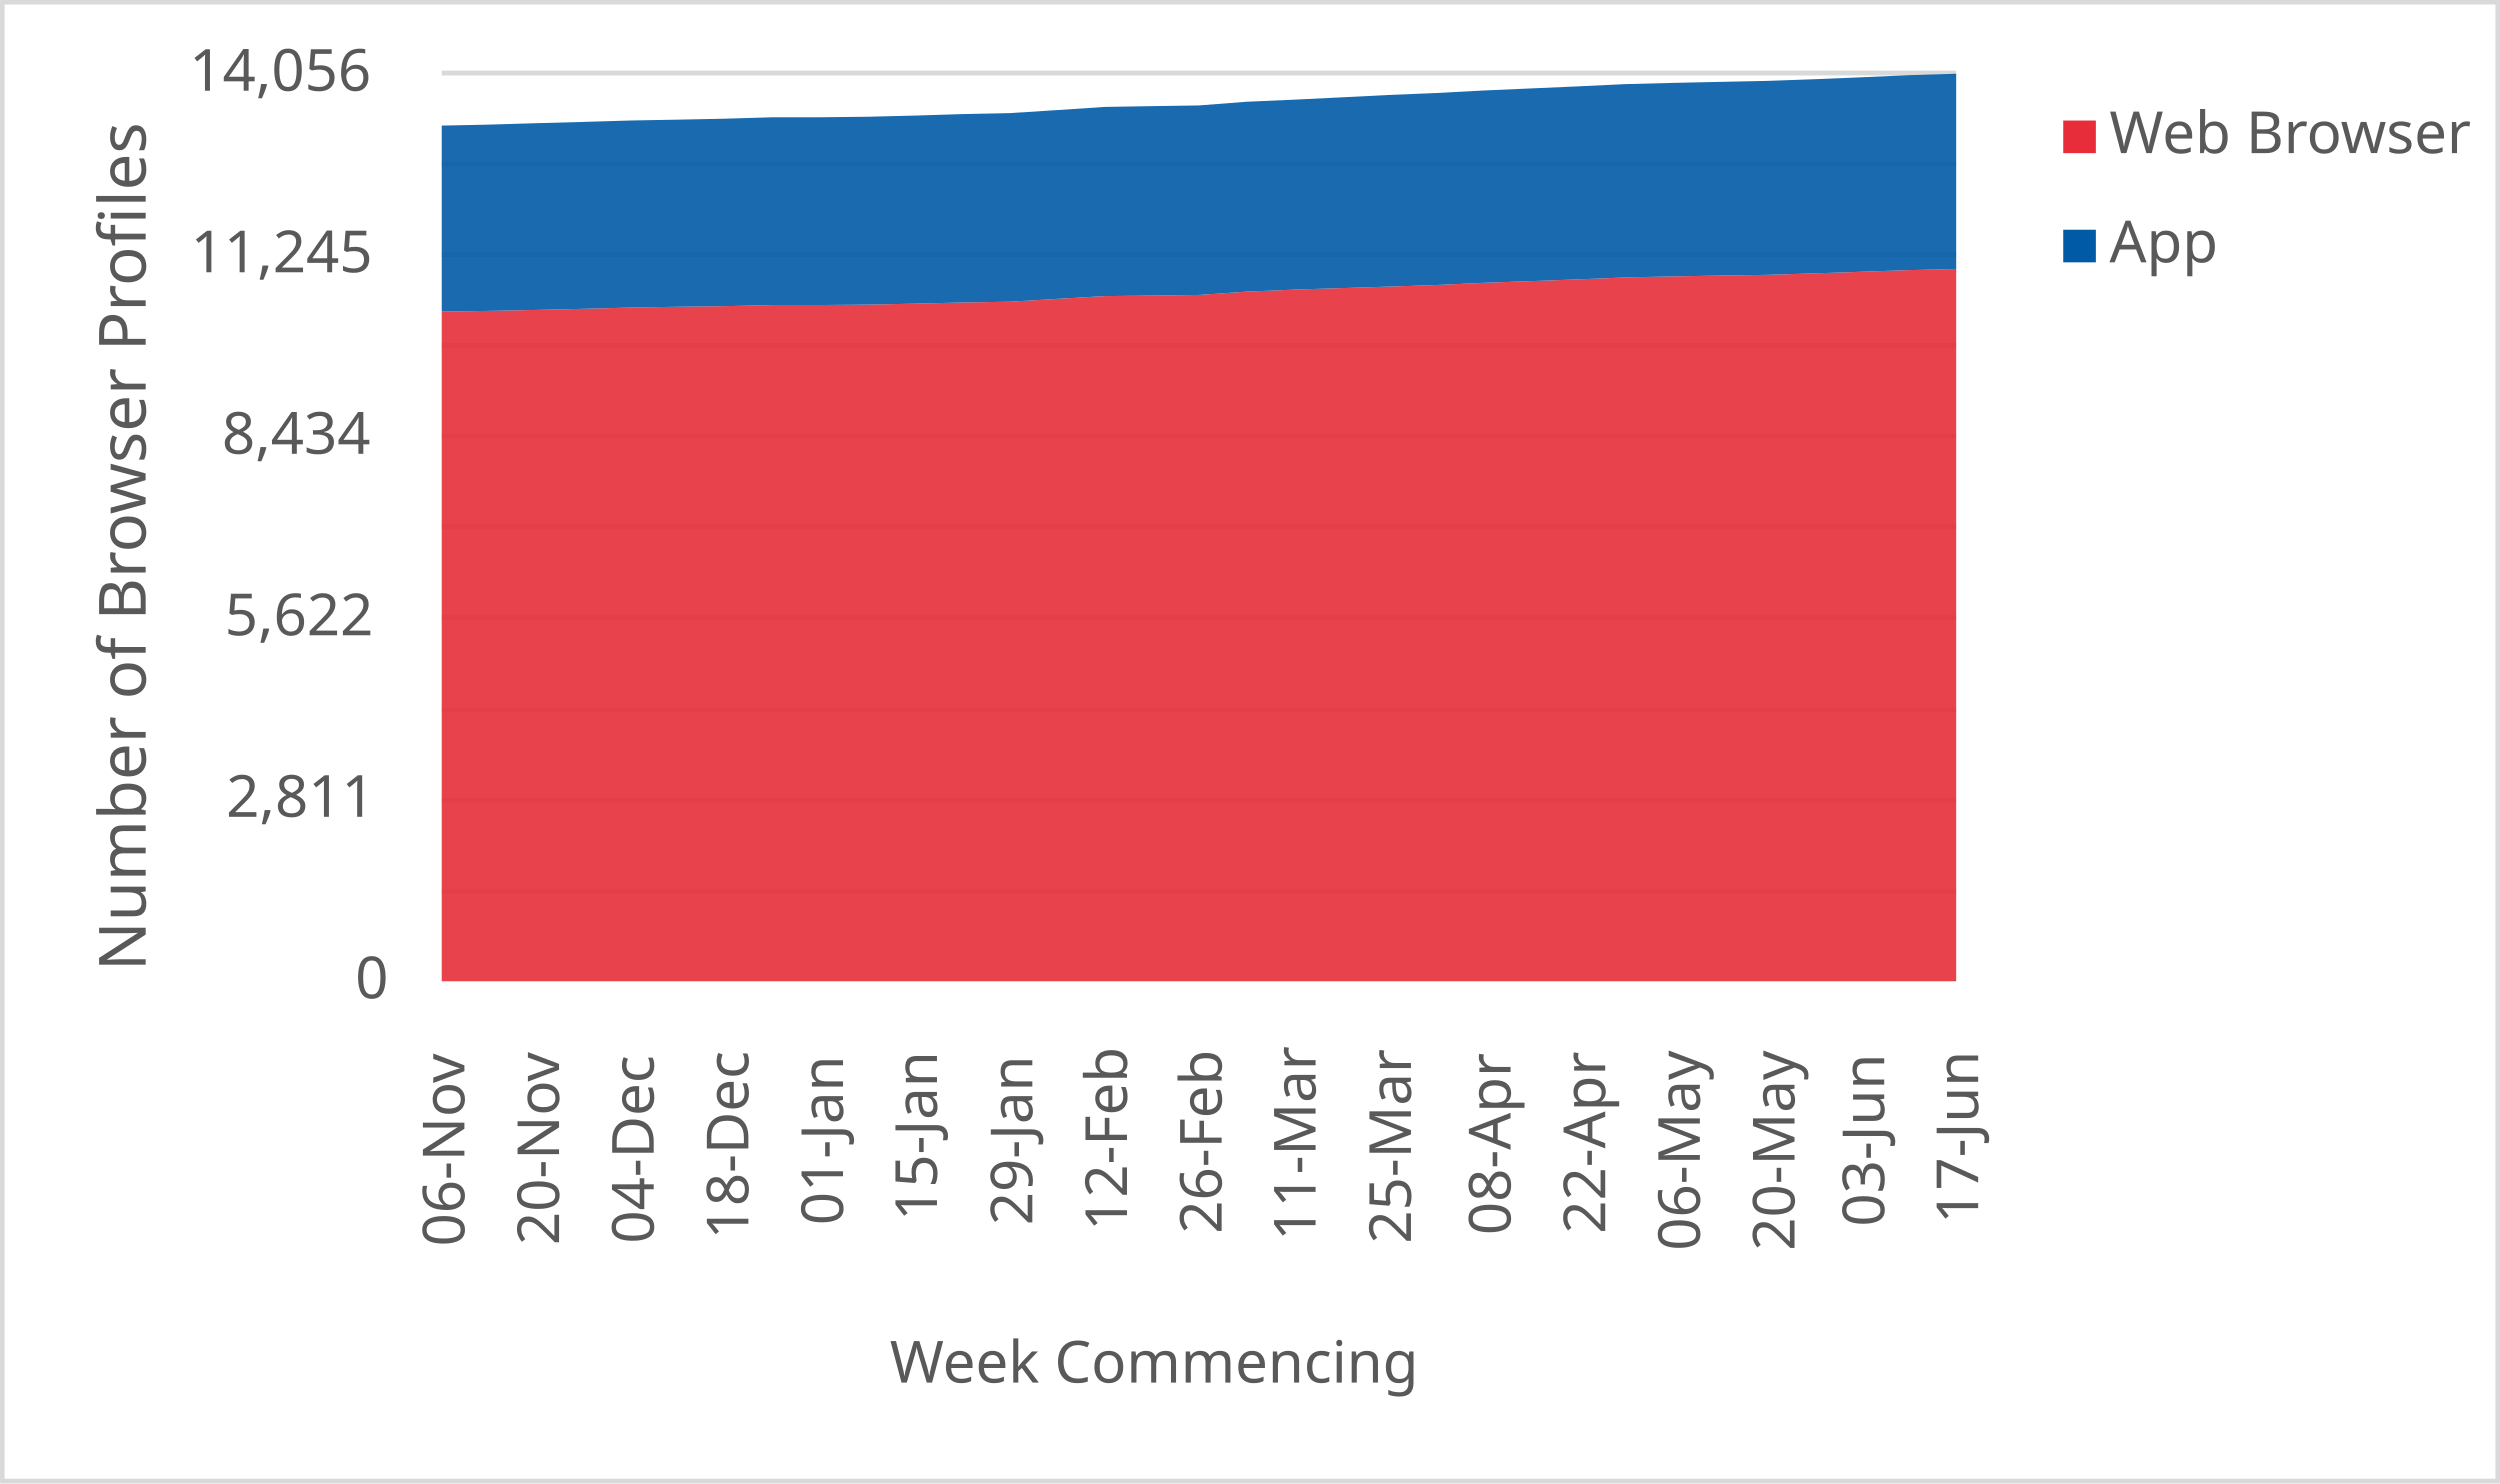
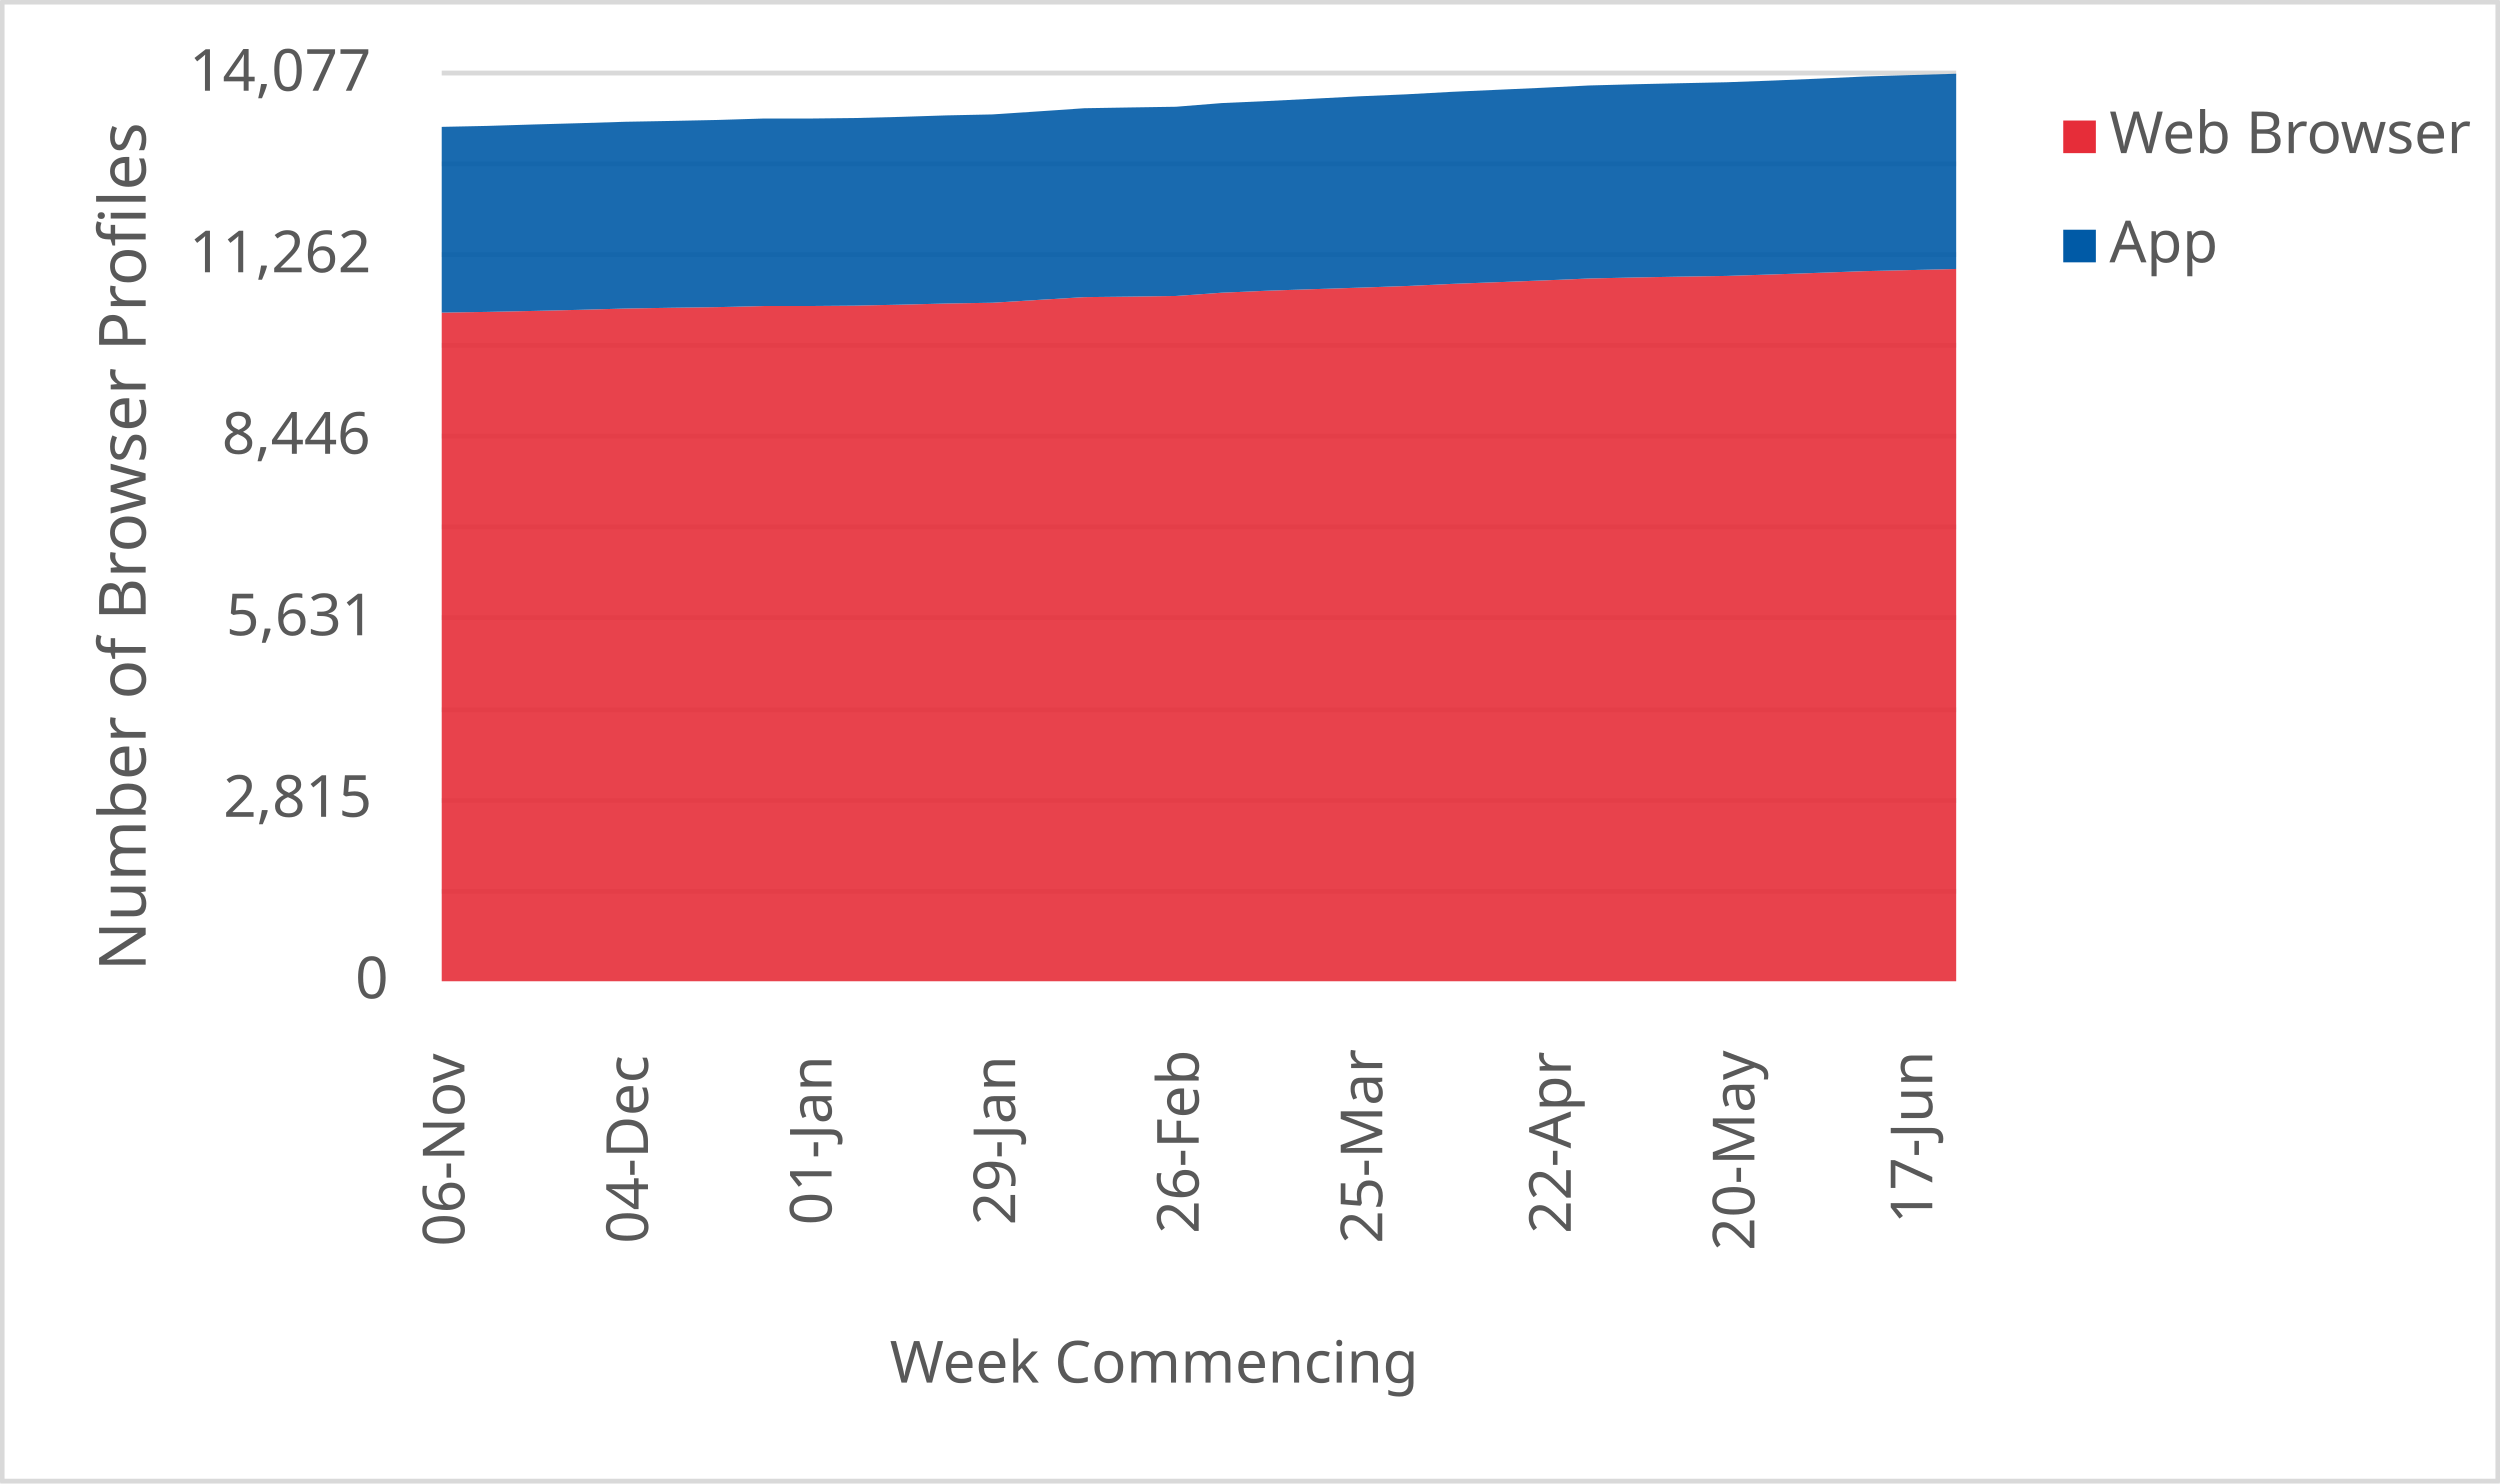
<svg xmlns="http://www.w3.org/2000/svg" width="1763" height="1046" xml:space="preserve" overflow="hidden">
  <defs>
    <clipPath id="clip0">
      <rect x="2917" y="346" width="1763" height="1046" />
    </clipPath>
  </defs>
  <g clip-path="url(#clip0)" transform="translate(-2917 -346)">
    <rect x="2918" y="347" width="1760" height="1043" fill="#FFFFFF" />
    <g>
      <path d="    M3228.5 974.532 4296.5 974.532    M3228.5 910.53 4296.5 910.53    M3228.5 846.528 4296.5 846.528    M3228.5 781.526 4296.5 781.526    M3228.5 717.524 4296.5 717.524    M3228.5 653.522 4296.5 653.522    M3228.5 589.52 4296.5 589.52    M3228.5 525.517 4296.5 525.517    M3228.5 461.515 4296.5 461.515    M3228.5 397.5 4296.5 397.5" stroke="#D9D9D9" stroke-width="3.438" stroke-linejoin="round" stroke-miterlimit="10" fill="none" />
    </g>
    <g>
      <path d="M 1038.5 4296.5 1038.5" stroke="#D9D9D9" stroke-width="3.438" stroke-linejoin="round" stroke-miterlimit="10" fill="none" fill-rule="evenodd" />
    </g>
    <g>
      <text fill="#595959" font-family="Verdana,sans-serif" font-weight="400" font-size="41" transform="matrix(6.12323e-17 -1 1 6.12323e-17 3244.5 1225)">06-Nov</text>
    </g>
    <g>
-       <text fill="#595959" font-family="Verdana,sans-serif" font-weight="400" font-size="41" transform="matrix(6.12323e-17 -1 1 6.12323e-17 3311.25 1224)">20-Nov</text>
+       <text fill="#595959" font-family="Verdana,sans-serif" font-weight="400" font-size="41" transform="matrix(6.12323e-17 -1 1 6.12323e-17 3373.955 1223)">04-Dec</text>
    </g>
    <g>
-       <text fill="#595959" font-family="Verdana,sans-serif" font-weight="400" font-size="41" transform="matrix(6.12323e-17 -1 1 6.12323e-17 3378 1223)">04-Dec</text>
+       <text fill="#595959" font-family="Verdana,sans-serif" font-weight="400" font-size="41" transform="matrix(6.12323e-17 -1 1 6.12323e-17 3503.409 1210)">01-Jan</text>
    </g>
    <g>
-       <text fill="#595959" font-family="Verdana,sans-serif" font-weight="400" font-size="41" transform="matrix(6.12323e-17 -1 1 6.12323e-17 3444.75 1220)">18-Dec</text>
+       <text fill="#595959" font-family="Verdana,sans-serif" font-weight="400" font-size="41" transform="matrix(6.12323e-17 -1 1 6.12323e-17 3632.864 1210)">29-Jan</text>
    </g>
    <g>
-       <text fill="#595959" font-family="Verdana,sans-serif" font-weight="400" font-size="41" transform="matrix(6.12323e-17 -1 1 6.12323e-17 3511.5 1210)">01-Jan</text>
+       <text fill="#595959" font-family="Verdana,sans-serif" font-weight="400" font-size="41" transform="matrix(6.12323e-17 -1 1 6.12323e-17 3762.318 1216)">26-Feb</text>
    </g>
    <g>
-       <text fill="#595959" font-family="Verdana,sans-serif" font-weight="400" font-size="41" transform="matrix(6.12323e-17 -1 1 6.12323e-17 3577.75 1207)">15-Jan</text>
+       <text fill="#595959" font-family="Verdana,sans-serif" font-weight="400" font-size="41" transform="matrix(6.12323e-17 -1 1 6.12323e-17 3891.773 1223)">25-Mar</text>
    </g>
    <g>
-       <text fill="#595959" font-family="Verdana,sans-serif" font-weight="400" font-size="41" transform="matrix(6.12323e-17 -1 1 6.12323e-17 3645 1210)">29-Jan</text>
+       <text fill="#595959" font-family="Verdana,sans-serif" font-weight="400" font-size="41" transform="matrix(6.12323e-17 -1 1 6.12323e-17 4024.727 1216)">22-Apr</text>
    </g>
    <g>
-       <text fill="#595959" font-family="Verdana,sans-serif" font-weight="400" font-size="41" transform="matrix(6.12323e-17 -1 1 6.12323e-17 3711.75 1214)">12-Feb</text>
+       <text fill="#595959" font-family="Verdana,sans-serif" font-weight="400" font-size="41" transform="matrix(6.12323e-17 -1 1 6.12323e-17 4154.182 1228)">20-May</text>
    </g>
    <g>
-       <text fill="#595959" font-family="Verdana,sans-serif" font-weight="400" font-size="41" transform="matrix(6.12323e-17 -1 1 6.12323e-17 3778.5 1216)">26-Feb</text>
-     </g>
-     <g>
-       <text fill="#595959" font-family="Verdana,sans-serif" font-weight="400" font-size="41" transform="matrix(6.12323e-17 -1 1 6.12323e-17 3844.75 1221)">11-Mar</text>
-     </g>
-     <g>
-       <text fill="#595959" font-family="Verdana,sans-serif" font-weight="400" font-size="41" transform="matrix(6.12323e-17 -1 1 6.12323e-17 3912 1223)">25-Mar</text>
-     </g>
-     <g>
-       <text fill="#595959" font-family="Verdana,sans-serif" font-weight="400" font-size="41" transform="matrix(6.12323e-17 -1 1 6.12323e-17 3982.25 1217)">08-Apr</text>
-     </g>
-     <g>
-       <text fill="#595959" font-family="Verdana,sans-serif" font-weight="400" font-size="41" transform="matrix(6.12323e-17 -1 1 6.12323e-17 4049 1216)">22-Apr</text>
-     </g>
-     <g>
-       <text fill="#595959" font-family="Verdana,sans-serif" font-weight="400" font-size="41" transform="matrix(6.12323e-17 -1 1 6.12323e-17 4115.75 1228)">06-May</text>
-     </g>
-     <g>
-       <text fill="#595959" font-family="Verdana,sans-serif" font-weight="400" font-size="41" transform="matrix(6.12323e-17 -1 1 6.12323e-17 4182.5 1228)">20-May</text>
-     </g>
-     <g>
-       <text fill="#595959" font-family="Verdana,sans-serif" font-weight="400" font-size="41" transform="matrix(6.12323e-17 -1 1 6.12323e-17 4245.75 1211)">03-Jun</text>
-     </g>
-     <g>
-       <text fill="#595959" font-family="Verdana,sans-serif" font-weight="400" font-size="41" transform="matrix(6.12323e-17 -1 1 6.12323e-17 4312 1209)">17-Jun</text>
+       <text fill="#595959" font-family="Verdana,sans-serif" font-weight="400" font-size="41" transform="matrix(6.12323e-17 -1 1 6.12323e-17 4279.636 1209)">17-Jun</text>
    </g>
    <g>
      <text fill="#595959" font-family="Verdana,sans-serif" font-weight="400" font-size="41" transform="matrix(1 0 0 1 3167.5 1050)">0</text>
    </g>
    <g>
-       <text fill="#595959" font-family="Verdana,sans-serif" font-weight="400" font-size="41" transform="matrix(1 0 0 1 3076.5 922)">2,811</text>
+       <text fill="#595959" font-family="Verdana,sans-serif" font-weight="400" font-size="41" transform="matrix(1 0 0 1 3074.5 922)">2,815</text>
    </g>
    <g>
-       <text fill="#595959" font-family="Verdana,sans-serif" font-weight="400" font-size="41" transform="matrix(1 0 0 1 3075.5 794)">5,622</text>
+       <text fill="#595959" font-family="Verdana,sans-serif" font-weight="400" font-size="41" transform="matrix(1 0 0 1 3076.5 794)">5,631</text>
    </g>
    <g>
-       <text fill="#595959" font-family="Verdana,sans-serif" font-weight="400" font-size="41" transform="matrix(1 0 0 1 3073.5 666)">8,434</text>
+       <text fill="#595959" font-family="Verdana,sans-serif" font-weight="400" font-size="41" transform="matrix(1 0 0 1 3073.5 666)">8,446</text>
    </g>
    <g>
-       <text fill="#595959" font-family="Verdana,sans-serif" font-weight="400" font-size="41" transform="matrix(1 0 0 1 3051.5 538)">11,245</text>
+       <text fill="#595959" font-family="Verdana,sans-serif" font-weight="400" font-size="41" transform="matrix(1 0 0 1 3050.5 538)">11,262</text>
    </g>
    <g>
-       <text fill="#595959" font-family="Verdana,sans-serif" font-weight="400" font-size="41" transform="matrix(1 0 0 1 3050.5 410)">14,056</text>
+       <text fill="#595959" font-family="Verdana,sans-serif" font-weight="400" font-size="41" transform="matrix(1 0 0 1 3050.5 410)">14,077</text>
    </g>
    <g>
      <text fill="#595959" font-family="Verdana,sans-serif" font-weight="400" font-size="41" transform="matrix(1 0 0 1 3544.5 1321)">Week Commencing</text>
    </g>
    <g>
      <text fill="#595959" font-family="Verdana,sans-serif" font-weight="400" font-size="46" transform="matrix(6.12323e-17 -1 1 6.12323e-17 3019.73 1030.75)">Number of Browser Profiles</text>
    </g>
    <rect x="2918.5" y="347.5" width="1760" height="1043" stroke="#D9D9D9" stroke-width="3.438" stroke-linejoin="round" stroke-miterlimit="10" fill="none" />
    <g>
-       <path d="M3228.5 1038 3261.875 1038 3295.25 1038 3328.625 1038 3362 1038 3395.375 1038 3428.75 1038 3462.125 1038 3495.5 1038 3528.875 1038 3562.25 1038 3595.625 1038 3629 1038 3662.375 1038 3695.75 1038 3729.125 1038 3762.5 1038 3795.875 1038 3829.25 1038 3862.625 1038 3896 1038 3929.375 1038 3962.75 1038 3996.125 1038 4029.5 1038 4062.875 1038 4096.25 1038 4129.625 1038 4163 1038 4196.375 1038 4229.75 1038 4263.125 1038 4296.5 1038 4296.5 535.689 4263.125 536.463 4229.75 537.647 4196.375 538.785 4163 539.833 4129.625 540.334 4096.25 540.925 4062.875 541.654 4029.5 543.02 3996.125 544.249 3962.75 545.479 3929.375 546.981 3896 548.12 3862.625 549.167 3829.25 550.26 3795.875 551.671 3762.5 553.993 3729.125 554.448 3695.75 554.813 3662.375 556.771 3629 558.774 3595.625 559.32 3562.25 560.14 3528.875 560.823 3495.5 561.096 3462.125 561.096 3428.75 561.87 3395.375 562.326 3362 562.872 3328.625 563.783 3295.25 564.557 3261.875 565.24 3228.5 565.74 3228.5 1038Z" fill="#e62d39" opacity="0.9" />
+       <path d="M3228.5 1038 3260.864 1038 3293.227 1038 3325.591 1038 3357.955 1038 3390.318 1038 3422.682 1038 3455.045 1038 3487.409 1038 3519.773 1038 3552.136 1038 3584.5 1038 3616.864 1038 3649.227 1038 3681.591 1038 3713.955 1038 3746.318 1038 3778.682 1038 3811.045 1038 3843.409 1038 3875.773 1038 3908.136 1038 3940.5 1038 3972.864 1038 4005.227 1038 4037.591 1038 4069.955 1038 4102.318 1038 4134.682 1038 4167.045 1038 4199.409 1038 4231.773 1038 4264.136 1038 4296.5 1038 4296.5 535.666 4264.136 536.439 4231.773 537.211 4199.409 538.394 4167.045 539.53 4134.682 540.576 4102.318 541.076 4069.955 541.667 4037.591 542.394 4005.227 543.758 3972.864 544.986 3940.5 546.213 3908.136 547.714 3875.773 548.85 3843.409 549.896 3811.045 550.987 3778.682 552.397 3746.318 554.715 3713.955 555.17 3681.591 555.534 3649.227 557.489 3616.864 559.489 3584.5 560.035 3552.136 560.853 3519.773 561.535 3487.409 561.808 3455.045 561.808 3422.682 562.581 3390.318 563.035 3357.955 563.581 3325.591 564.49 3293.227 565.263 3260.864 565.945 3228.5 566.445 3228.5 1038Z" fill="#e62d39" opacity="0.9" />
    </g>
    <g>
-       <path d="M3228.5 565.74 3261.875 565.24 3295.25 564.557 3328.625 563.783 3362 562.872 3395.375 562.326 3428.75 561.87 3462.125 561.096 3495.5 561.096 3528.875 560.823 3562.25 560.14 3595.625 559.32 3629 558.774 3662.375 556.771 3695.75 554.813 3729.125 554.448 3762.5 553.993 3795.875 551.671 3829.25 550.26 3862.625 549.167 3896 548.12 3929.375 546.981 3962.75 545.479 3996.125 544.249 4029.5 543.02 4062.875 541.654 4096.25 540.925 4129.625 540.334 4163 539.833 4196.375 538.785 4229.75 537.647 4263.125 536.463 4296.5 535.689 4296.5 398 4263.125 399.002 4229.75 400.504 4196.375 401.87 4163 403.054 4129.625 403.737 4096.25 404.466 4062.875 405.331 4029.5 406.924 3996.125 408.381 3962.75 409.838 3929.375 411.614 3896 412.98 3862.625 414.665 3829.25 416.304 3795.875 417.761 3762.5 420.356 3729.125 420.857 3695.75 421.404 3662.375 423.635 3629 425.775 3595.625 426.458 3562.25 427.505 3528.875 428.324 3495.5 428.689 3462.125 428.689 3428.75 429.69 3395.375 430.373 3362 430.965 3328.625 431.967 3295.25 432.878 3261.875 433.879 3228.5 434.562 3228.5 565.74Z" fill="#005aa6" opacity="0.9" />
+       <path d="M3228.5 566.445 3260.864 565.945 3293.227 565.263 3325.591 564.49 3357.955 563.581 3390.318 563.035 3422.682 562.581 3455.045 561.808 3487.409 561.808 3519.773 561.535 3552.136 560.853 3584.5 560.035 3616.864 559.489 3649.227 557.489 3681.591 555.534 3713.955 555.17 3746.318 554.715 3778.682 552.397 3811.045 550.987 3843.409 549.896 3875.773 548.85 3908.136 547.714 3940.5 546.213 3972.864 544.986 4005.227 543.758 4037.591 542.394 4069.955 541.667 4102.318 541.076 4134.682 540.576 4167.045 539.53 4199.409 538.394 4231.773 537.211 4264.136 536.439 4296.5 535.666 4296.5 398 4264.136 398.955 4231.773 399.955 4199.409 401.455 4167.045 402.819 4134.682 404.001 4102.318 404.683 4069.955 405.411 4037.591 406.274 4005.227 407.866 3972.864 409.321 3940.5 410.775 3908.136 412.549 3875.773 413.912 3843.409 415.595 3811.045 417.231 3778.682 418.686 3746.318 421.278 3713.955 421.778 3681.591 422.323 3649.227 424.551 3616.864 426.688 3584.5 427.37 3552.136 428.416 3519.773 429.234 3487.409 429.598 3455.045 429.598 3422.682 430.598 3390.318 431.28 3357.955 431.871 3325.591 432.871 3293.227 433.78 3260.864 434.781 3228.5 435.463 3228.5 566.445Z" fill="#005aa6" opacity="0.9" />
    </g>
    <g>
      <rect x="4372" y="431" width="23" height="23" fill="#e62d39" />
    </g>
    <g>
      <text fill="#595959" font-family="Verdana,sans-serif" font-weight="400" font-size="41" transform="matrix(1 0 0 1 4404.56 454)">Web Browser</text>
    </g>
    <g>
      <rect x="4372" y="508" width="23" height="23" fill="#005aa6" />
    </g>
    <g>
      <text fill="#595959" font-family="Verdana,sans-serif" font-weight="400" font-size="41" transform="matrix(1 0 0 1 4404.56 531)">App</text>
    </g>
  </g>
</svg>
